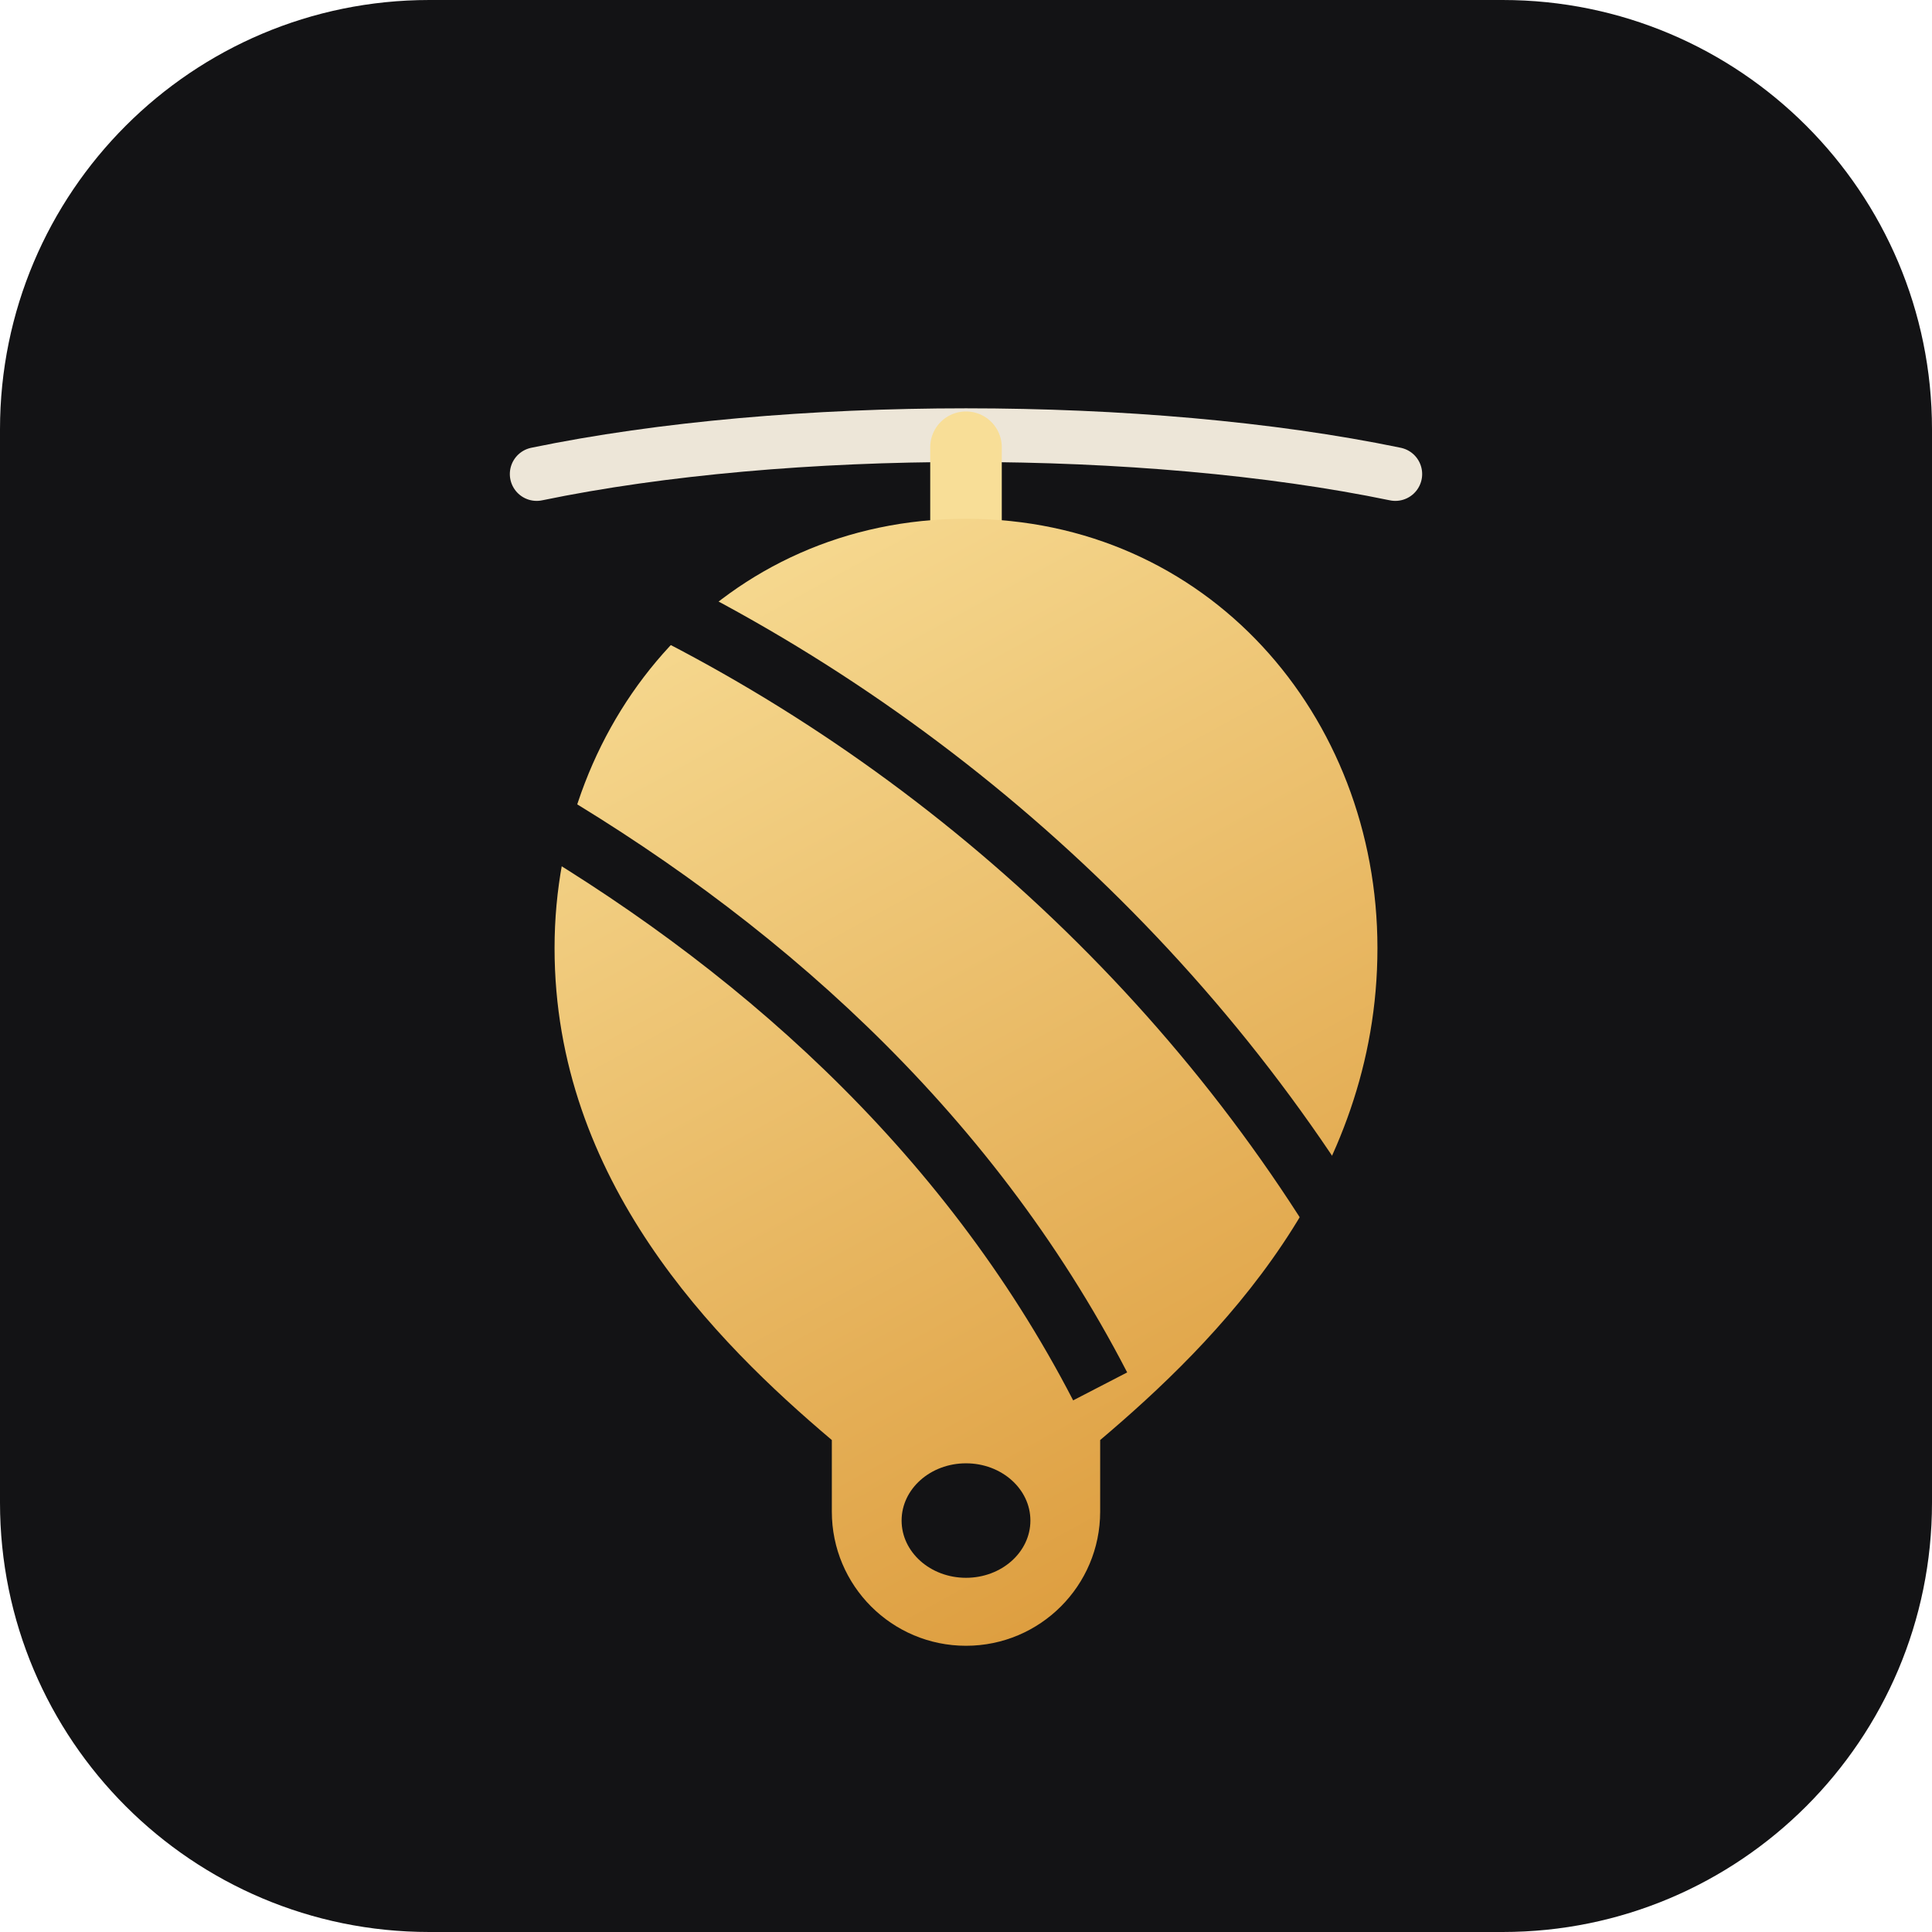
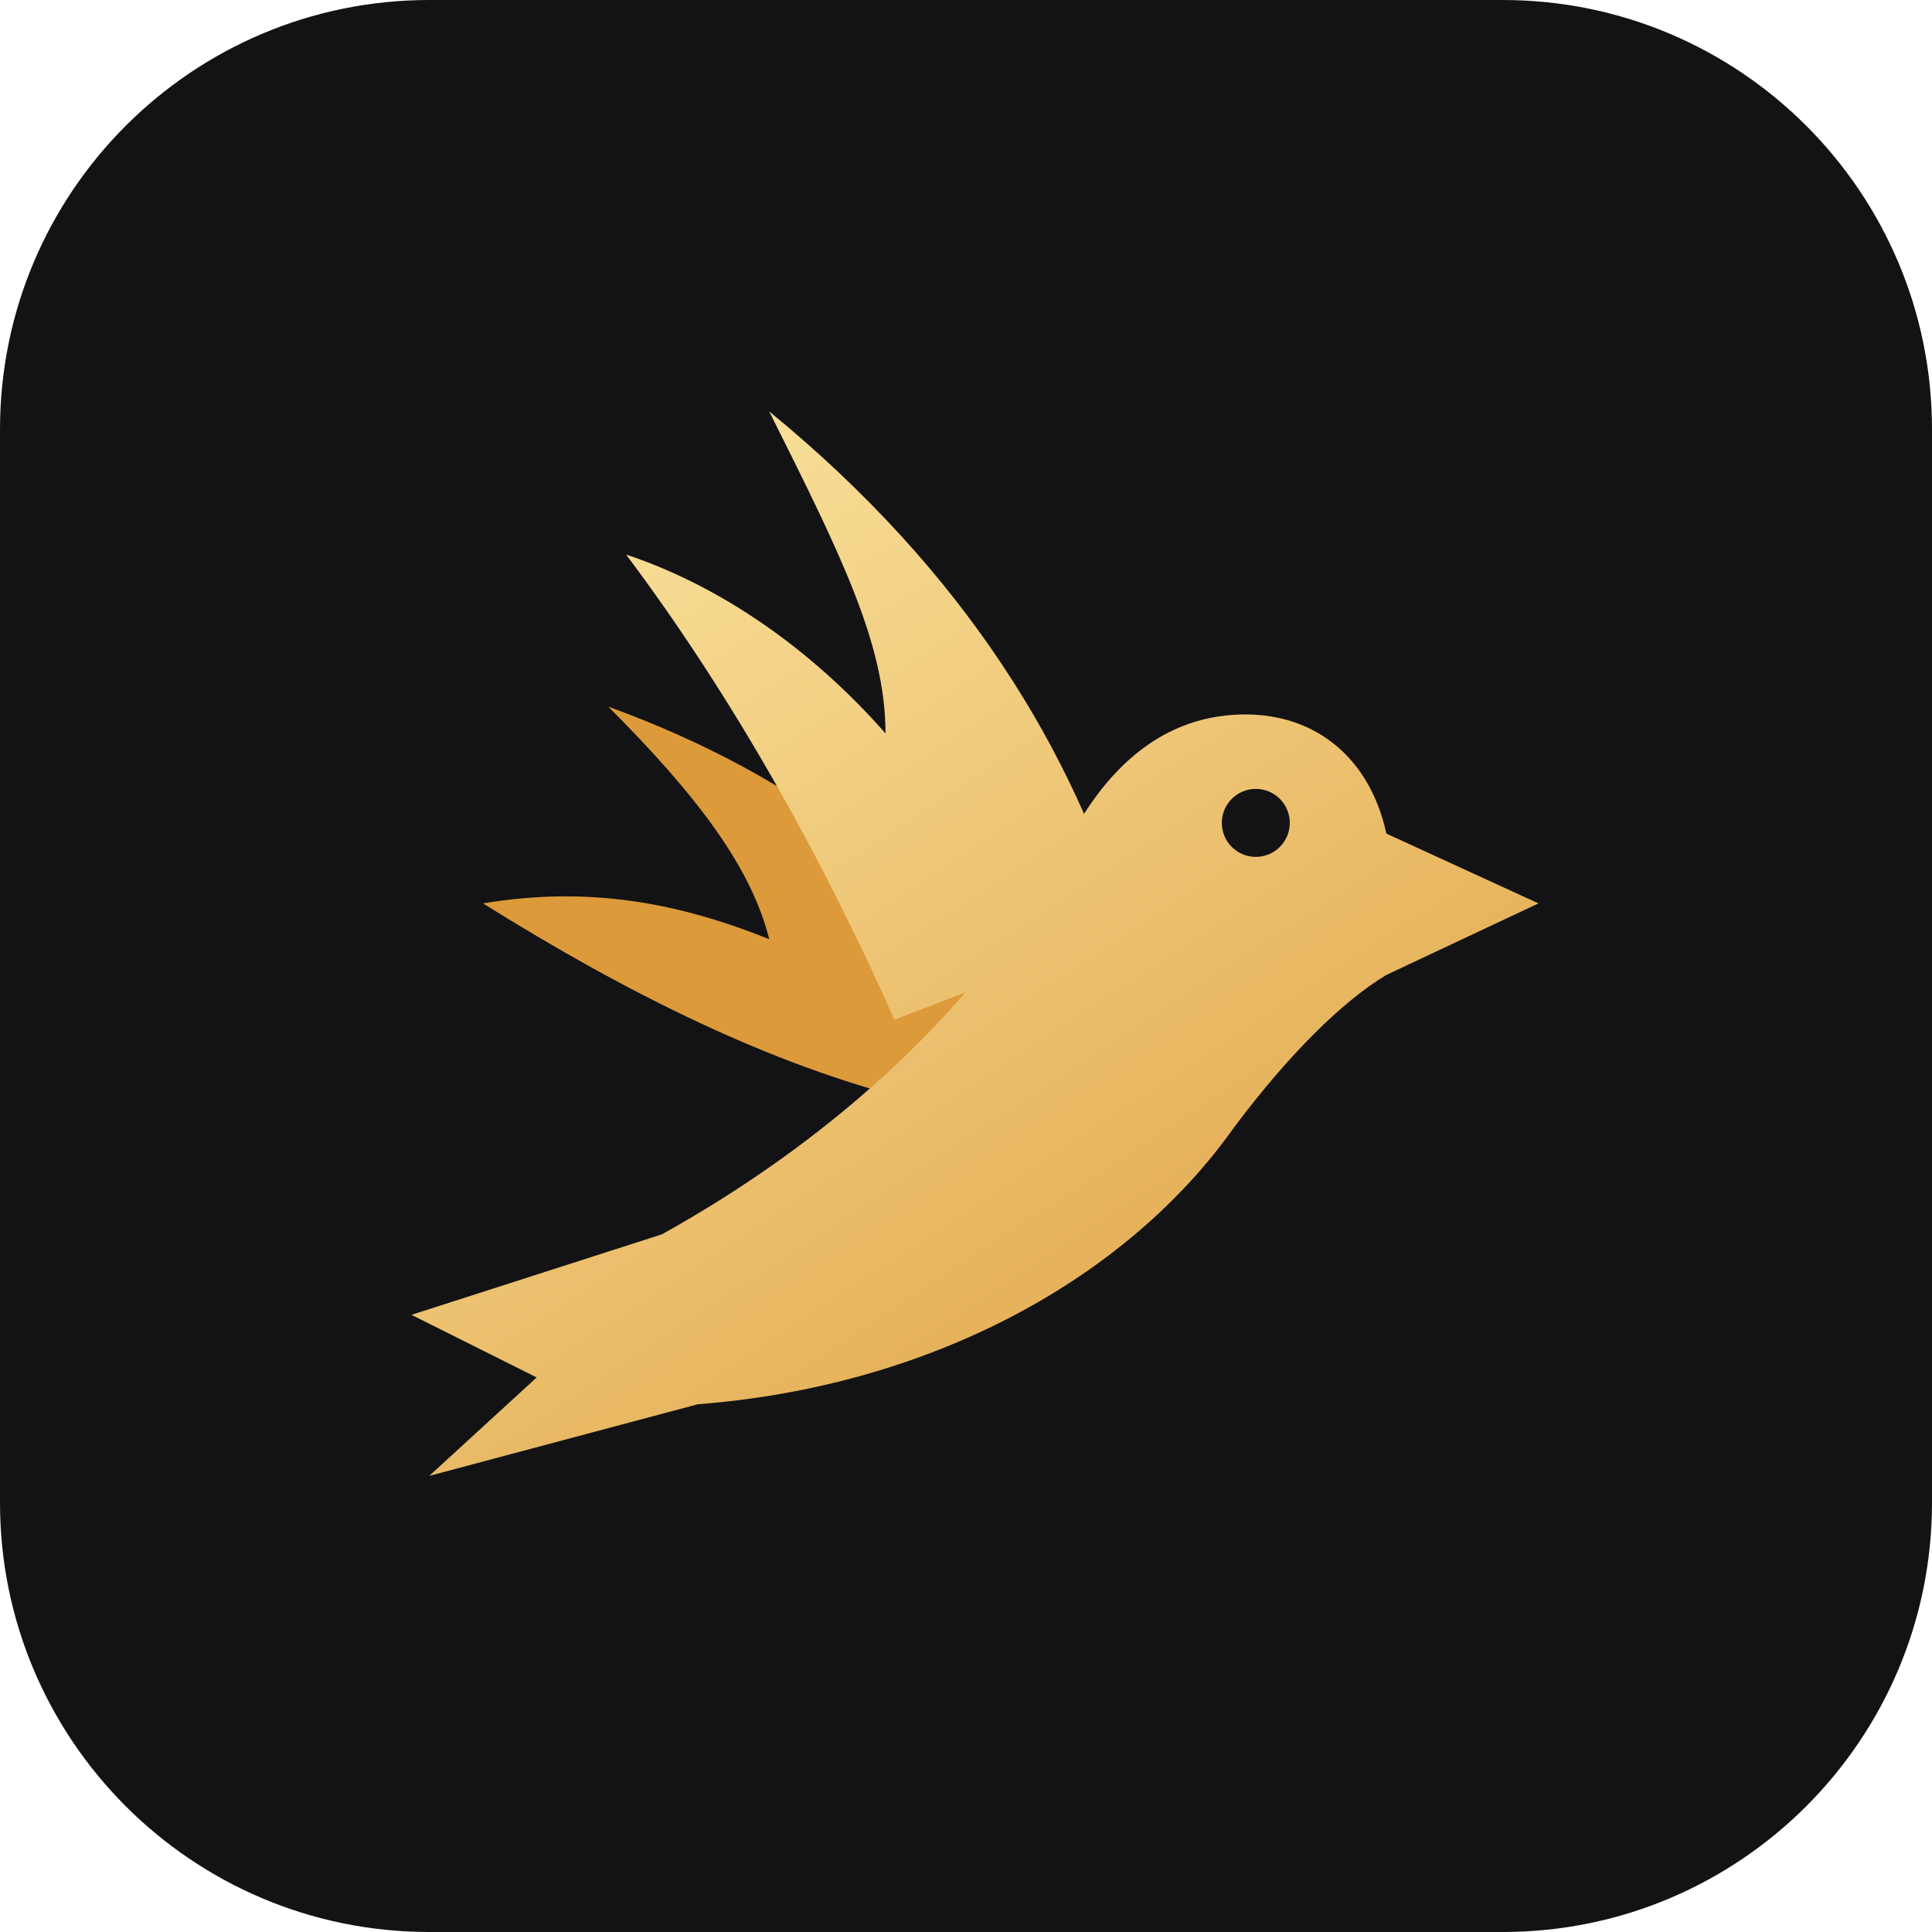
<svg xmlns="http://www.w3.org/2000/svg" viewBox="0 0 108 108">
+   <rect width="108" height="108" rx="24" fill="#131315" />
  <defs>
-     <linearGradient id="straw" x1="36" y1="28" x2="70" y2="90" gradientUnits="userSpaceOnUse">
+     <linearGradient id="straw" x1="34" y1="22" x2="76" y2="86" gradientUnits="userSpaceOnUse">
      <stop offset="0" stop-color="#F8DE97" />
      <stop offset="1" stop-color="#DC9A3A" />
    </linearGradient>
  </defs>
-   <rect width="108" height="108" rx="24" fill="#131315" />
-   <g transform="translate(0.00 0.00) scale(1.0)">
-     <path d="M30 26.5C44 23.6 64 23.6 78 26.5" fill="none" stroke="#EDE6D8" stroke-width="3" stroke-linecap="round" />
-     <path d="M54 25V31" stroke="#F8DE97" stroke-width="4" stroke-linecap="round" />
-     <path d="M54 29C67.5 29 77 40 77 53C77 66 68 75 61.5 80.5V84.5A7.5 7.5 0 0 1 46.5 84.5V80.5C40 75 31 66 31 53C31 40 40.5 29 54 29Z" fill="url(#straw)" />
-     <g fill="none" stroke="#131315" stroke-width="3.4">
-       <path d="M29 45C42 52.5 54 63 61.5 77.5" />
-       <path d="M33 32C51 40 67 54 77 72" />
-     </g>
-     <ellipse cx="54" cy="85" rx="3.6" ry="3.2" fill="#131315" />
+   <g transform="translate(0.00 0.00) scale(1.0) translate(-3 9)">
+     <path d="M60 47.5C55 40.5 48 34.5 37 30.5C42 35.5 45 39.5 46 43.5C41 41.5 36 40.5 30 41.5C38 46.5 46 50.5 54 52.5Z" fill="#DC9A3A" />
+     <path d="M89 41.5L80.5 37.6C79.5 33 76 30.5 71.5 31C67 31.5 64 35 62 39.5C57 48 49 55 40 60L26 64.5L33 68L27 73.5L42 69.5C55 68.5 66 62.5 72 54C75 50 78 47 80.5 45.5Z" fill="url(#straw)" />
+     <path d="M66 43C63 33 57 23 46 14C50 22 52.5 27 52.5 32C49 28 44 24 38 22C44 30 49 39 53 48Z" fill="url(#straw)" />
+     <circle cx="73.2" cy="37" r="1.9" fill="#131315" />
  </g>
</svg>
